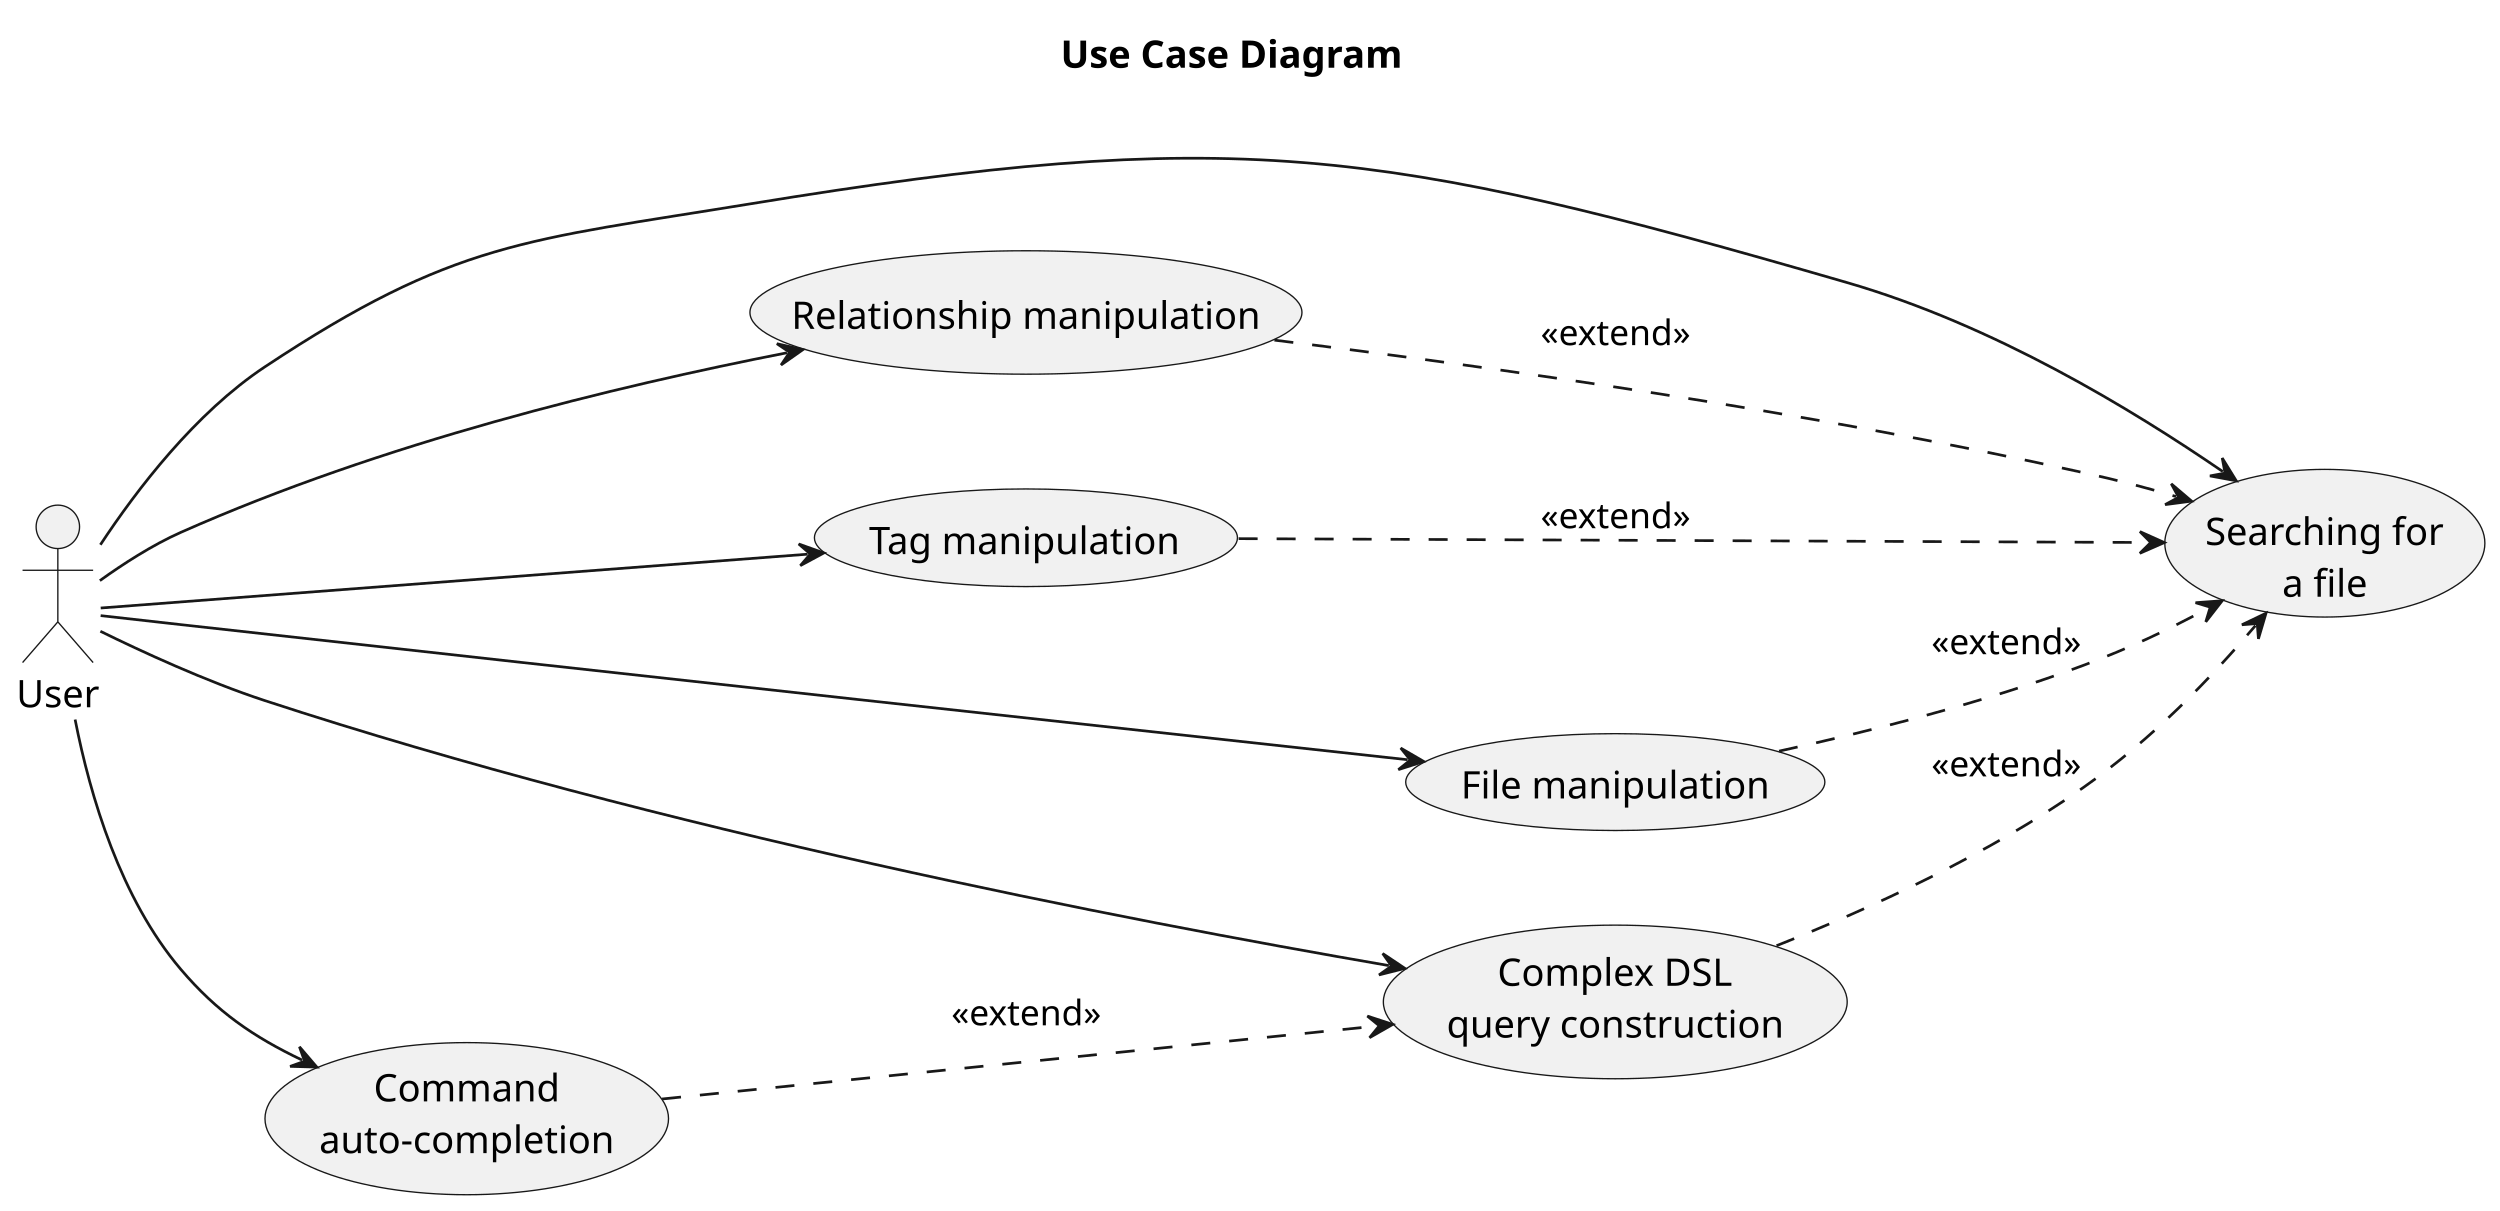
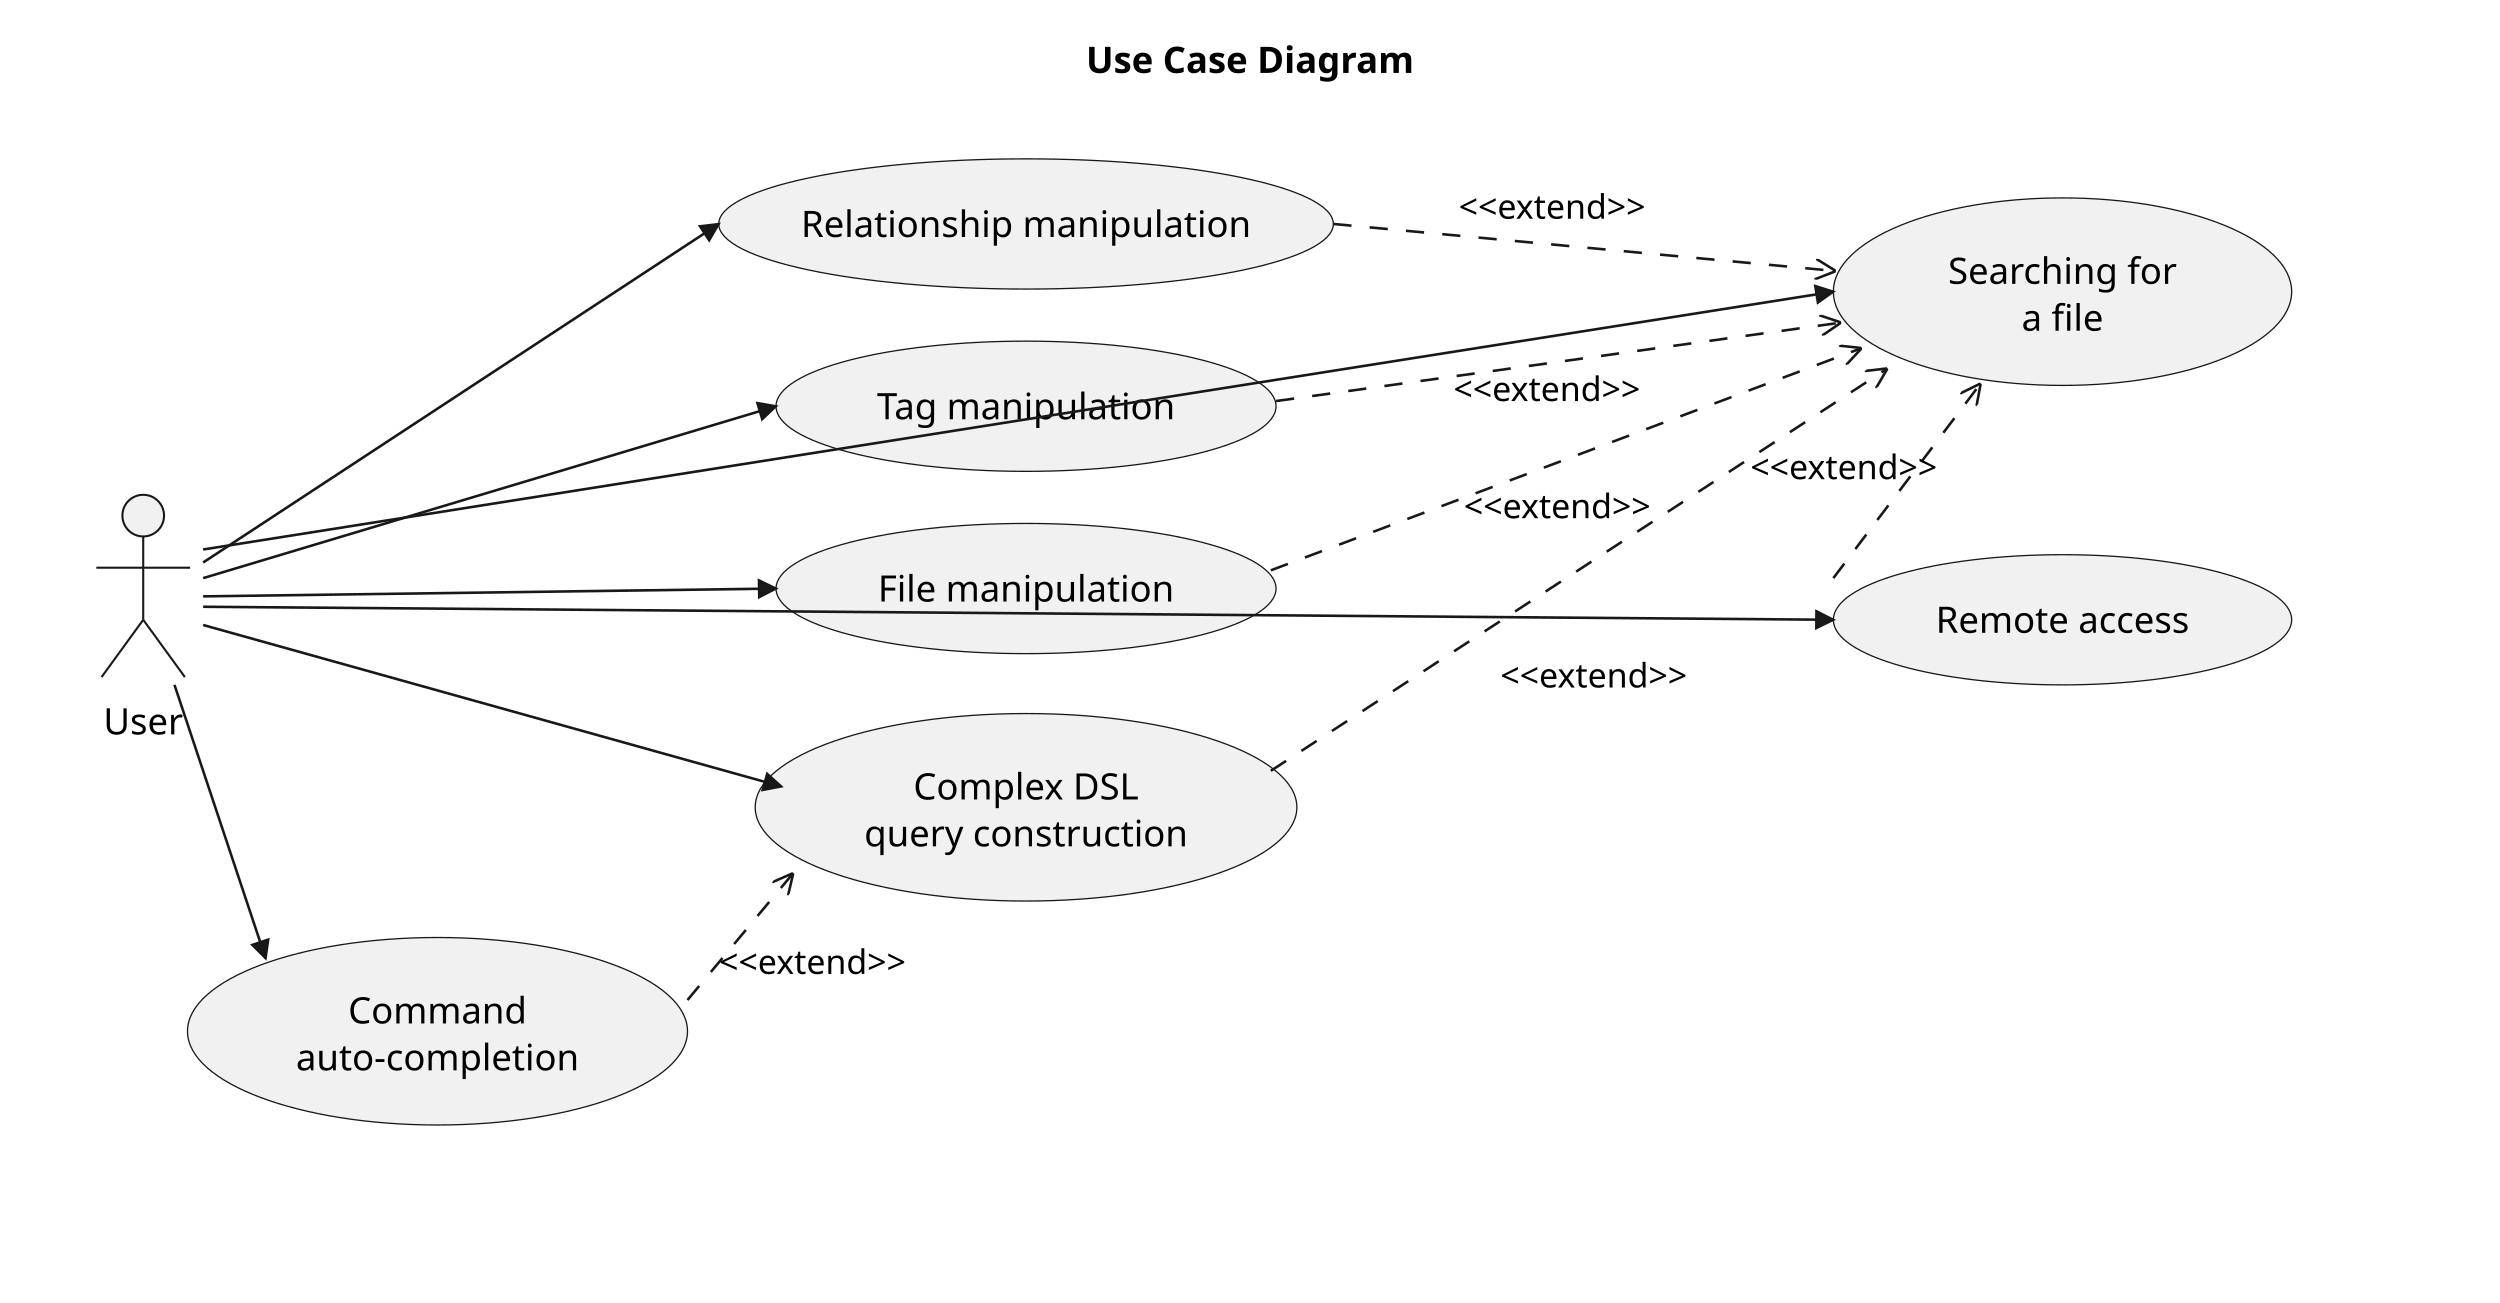
- <svg xmlns="http://www.w3.org/2000/svg" contentStyleType="text/css" data-diagram-type="DESCRIPTION" height="446px" preserveAspectRatio="none" style="width:921px;height:446px;background:#FFFFFF;" version="1.1" viewBox="0 0 921 446" width="921px" zoomAndPan="magnify">
-   <defs />
-   <g>
-     <g class="title" data-source-line="1">
-       <text fill="#000000" font-family="sans-serif" font-size="14" font-weight="bold" lengthAdjust="spacing" textLength="125.972" x="390.728" y="24.966">Use Case Diagram</text>
+ <svg xmlns="http://www.w3.org/2000/svg" contentStyleType="text/css" data-diagram-type="DESCRIPTION" height="500px" preserveAspectRatio="none" style="width:960px;height:500px;background:#FFFFFF;" version="1.1" viewBox="0 0 960 500" width="960px">
+   <defs>
+     <marker id="arrow" markerHeight="8" markerWidth="8" orient="auto" refX="7" refY="4">
+       <path d="M0,0 L8,4 L0,8 Z" fill="#181818" />
+     </marker>
+     <marker id="open-arrow" markerHeight="8" markerWidth="8" orient="auto" refX="7" refY="4">
+       <path d="M0,0 L8,4 L0,8" fill="none" stroke="#181818" stroke-width="1" />
+     </marker>
+   </defs>
+   <g font-family="sans-serif" fill="#000000" stroke="#181818">
+     <text x="480" y="28" text-anchor="middle" font-size="14" font-weight="bold" stroke="none">Use Case Diagram</text>
+     <g id="actor-user" stroke-width="0.8">
+       <ellipse cx="55" cy="198" rx="8" ry="8" fill="#F1F1F1" />
+       <line x1="55" y1="206" x2="55" y2="238" />
+       <line x1="37" y1="218" x2="73" y2="218" />
+       <line x1="55" y1="238" x2="39" y2="260" />
+       <line x1="55" y1="238" x2="71" y2="260" />
+       <text x="55" y="282" text-anchor="middle" font-size="14" stroke="none">User</text>
    </g>
-     <g class="entity" data-entity="User" data-source-line="5" data-uid="ent0002" id="entity_User">
-       <ellipse cx="21.309" cy="194.088" fill="#F1F1F1" rx="8" ry="8" style="stroke:#181818;stroke-width:0.5;" />
-       <path d="M21.309,202.088 L21.309,229.088 M8.309,210.088 L34.309,210.088 M21.309,229.088 L8.309,244.088 M21.309,229.088 L34.309,244.088" fill="none" style="stroke:#181818;stroke-width:0.5;" />
-       <text fill="#000000" font-family="sans-serif" font-size="14" lengthAdjust="spacing" textLength="30.618" x="6" y="260.554">User</text>
+     <g id="uc-search">
+       <ellipse cx="792" cy="112" rx="88" ry="36" fill="#F1F1F1" stroke-width="0.5" />
+       <text x="792" y="109" text-anchor="middle" font-size="14" stroke="none">Searching for</text>
+       <text x="792" y="127" text-anchor="middle" font-size="14" stroke="none">a file</text>
    </g>
-     <g class="entity" data-entity="UC1" data-source-line="7" data-uid="ent0003" id="entity_UC1">
-       <ellipse cx="856.469" cy="200.121" fill="#F1F1F1" rx="58.959" ry="27.203" style="stroke:#181818;stroke-width:0.5;" />
-       <text fill="#000000" font-family="sans-serif" font-size="14" lengthAdjust="spacing" textLength="88.172" x="812.383" y="200.782">Searching for</text>
-       <text fill="#000000" font-family="sans-serif" font-size="14" lengthAdjust="spacing" textLength="31.43" x="840.754" y="219.85">a file</text>
+     <g id="uc-relationship">
+       <ellipse cx="394" cy="86" rx="118" ry="25" fill="#F1F1F1" stroke-width="0.5" />
+       <text x="394" y="91" text-anchor="middle" font-size="14" stroke="none">Relationship manipulation</text>
    </g>
-     <g class="entity" data-entity="UC2" data-source-line="8" data-uid="ent0004" id="entity_UC2">
-       <ellipse cx="377.959" cy="115.114" fill="#F1F1F1" rx="101.679" ry="22.736" style="stroke:#181818;stroke-width:0.5;" />
-       <text fill="#000000" font-family="sans-serif" font-size="14" lengthAdjust="spacing" textLength="172.801" x="291.558" y="121.148">Relationship manipulation</text>
+     <g id="uc-tag">
+       <ellipse cx="394" cy="156" rx="96" ry="25" fill="#F1F1F1" stroke-width="0.5" />
+       <text x="394" y="161" text-anchor="middle" font-size="14" stroke="none">Tag manipulation</text>
    </g>
-     <g class="entity" data-entity="UC3" data-source-line="9" data-uid="ent0005" id="entity_UC3">
-       <ellipse cx="377.956" cy="198.113" fill="#F1F1F1" rx="77.926" ry="17.985" style="stroke:#181818;stroke-width:0.5;" />
-       <text fill="#000000" font-family="sans-serif" font-size="14" lengthAdjust="spacing" textLength="115.612" x="320.15" y="204.147">Tag manipulation</text>
+     <g id="uc-file">
+       <ellipse cx="394" cy="226" rx="96" ry="25" fill="#F1F1F1" stroke-width="0.5" />
+       <text x="394" y="231" text-anchor="middle" font-size="14" stroke="none">File manipulation</text>
    </g>
-     <g class="entity" data-entity="UC4" data-source-line="10" data-uid="ent0006" id="entity_UC4">
-       <ellipse cx="595.07" cy="288.12" fill="#F1F1F1" rx="77.21" ry="17.842" style="stroke:#181818;stroke-width:0.5;" />
-       <text fill="#000000" font-family="sans-serif" font-size="14" lengthAdjust="spacing" textLength="113.75" x="538.195" y="294.154">File manipulation</text>
+     <g id="uc-dsl">
+       <ellipse cx="394" cy="310" rx="104" ry="36" fill="#F1F1F1" stroke-width="0.5" />
+       <text x="394" y="307" text-anchor="middle" font-size="14" stroke="none">Complex DSL</text>
+       <text x="394" y="325" text-anchor="middle" font-size="14" stroke="none">query construction</text>
    </g>
-     <g class="entity" data-entity="UC5" data-source-line="11" data-uid="ent0007" id="entity_UC5">
-       <ellipse cx="595.067" cy="369.117" fill="#F1F1F1" rx="85.437" ry="28.299" style="stroke:#181818;stroke-width:0.5;" />
-       <text fill="#000000" font-family="sans-serif" font-size="14" lengthAdjust="spacing" textLength="86.814" x="551.66" y="363.177">Complex DSL</text>
-       <text fill="#000000" font-family="sans-serif" font-size="14" lengthAdjust="spacing" textLength="124.263" x="532.935" y="382.245">query construction</text>
+     <g id="uc-autocomplete">
+       <ellipse cx="168" cy="396" rx="96" ry="36" fill="#F1F1F1" stroke-width="0.5" />
+       <text x="168" y="393" text-anchor="middle" font-size="14" stroke="none">Command</text>
+       <text x="168" y="411" text-anchor="middle" font-size="14" stroke="none">auto-completion</text>
    </g>
-     <g class="entity" data-entity="UC6" data-source-line="12" data-uid="ent0008" id="entity_UC6">
-       <ellipse cx="171.951" cy="412.118" fill="#F1F1F1" rx="74.331" ry="28.02" style="stroke:#181818;stroke-width:0.5;" />
-       <text fill="#000000" font-family="sans-serif" font-size="14" lengthAdjust="spacing" textLength="68.614" x="137.644" y="405.75">Command</text>
-       <text fill="#000000" font-family="sans-serif" font-size="14" lengthAdjust="spacing" textLength="108.724" x="117.59" y="424.817">auto-completion</text>
+     <g id="uc-remote">
+       <ellipse cx="792" cy="238" rx="88" ry="25" fill="#F1F1F1" stroke-width="0.5" />
+       <text x="792" y="243" text-anchor="middle" font-size="14" stroke="none">Remote access</text>
    </g>
-     <g class="link" data-entity-1="User" data-entity-2="UC1" data-source-line="14" data-uid="lnk9" id="link_User_UC1">
-       <path d="M36.98,200.688 C50.38,180.368 71.97,152.108 97.62,135.118 C167.45,88.868 193.61,88.628 276.28,75.118 C454.04,46.068 507.53,53.928 680.51,104.118 C734.42,119.758 785.21,150.656 818.88,173.726" fill="none" id="User-to-UC1" style="stroke:#181818;stroke-width:1;" />
-       <polygon fill="#181818" points="823.83,177.118,818.667,168.731,819.705,174.292,814.145,175.331,823.83,177.118" style="stroke:#181818;stroke-width:1;" />
-     </g>
-     <g class="link" data-entity-1="User" data-entity-2="UC2" data-source-line="15" data-uid="lnk10" id="link_User_UC2">
-       <path d="M36.79,213.908 C45.13,207.908 56.03,200.818 66.62,196.118 C141.06,163.098 225.852,142.533 289.912,129.963" fill="none" id="User-to-UC2" style="stroke:#181818;stroke-width:1;" />
-       <polygon fill="#181818" points="295.8,128.808,286.198,126.616,290.894,129.771,287.739,134.466,295.8,128.808" style="stroke:#181818;stroke-width:1;" />
-     </g>
-     <g class="link" data-entity-1="User" data-entity-2="UC3" data-source-line="16" data-uid="lnk11" id="link_User_UC3">
-       <path d="M37.1,223.988 C81.8,220.588 211.727,210.693 297.527,204.163" fill="none" id="User-to-UC3" style="stroke:#181818;stroke-width:1;" />
-       <polygon fill="#181818" points="303.51,203.708,294.232,200.402,298.524,204.087,294.839,208.379,303.51,203.708" style="stroke:#181818;stroke-width:1;" />
-     </g>
-     <g class="link" data-entity-1="User" data-entity-2="UC4" data-source-line="17" data-uid="lnk12" id="link_User_UC4">
-       <path d="M37.08,226.798 C45.69,227.768 56.77,229.018 66.62,230.118 C230.74,248.398 417.656,268.867 518.566,279.887" fill="none" id="User-to-UC4" style="stroke:#181818;stroke-width:1;" />
-       <polygon fill="#181818" points="524.53,280.538,516.017,275.584,519.56,279.995,515.149,283.537,524.53,280.538" style="stroke:#181818;stroke-width:1;" />
-     </g>
-     <g class="link" data-entity-1="User" data-entity-2="UC5" data-source-line="18" data-uid="lnk13" id="link_User_UC5">
-       <path d="M36.98,232.558 C51.92,239.898 75.91,251.008 97.62,258.118 C243.03,305.738 413.087,338.718 511.657,355.728" fill="none" id="User-to-UC5" style="stroke:#181818;stroke-width:1;" />
-       <polygon fill="#181818" points="517.57,356.748,509.381,351.276,512.643,355.898,508.021,359.159,517.57,356.748" style="stroke:#181818;stroke-width:1;" />
-     </g>
-     <g class="link" data-entity-1="User" data-entity-2="UC6" data-source-line="19" data-uid="lnk14" id="link_User_UC6">
-       <path d="M27.67,265.078 C33.26,293.478 44.46,331.058 66.62,357.118 C79.88,372.718 93.285,381.934 111.305,390.534" fill="none" id="User-to-UC6" style="stroke:#181818;stroke-width:1;" />
-       <polygon fill="#181818" points="116.72,393.118,110.32,385.632,112.208,390.964,106.875,392.851,116.72,393.118" style="stroke:#181818;stroke-width:1;" />
-     </g>
-     <g class="link" data-entity-1="UC2" data-entity-2="UC1" data-source-line="21" data-uid="lnk15" id="link_UC2_UC1">
-       <path d="M469.5,125.308 C548.67,135.058 666.45,151.618 767.51,174.118 C780.57,177.028 788.776,179.118 801.636,182.918" fill="none" id="UC2-to-UC1" style="stroke:#181818;stroke-width:1;stroke-dasharray:7,7;" />
-       <polygon fill="#181818" points="807.39,184.618,799.892,178.232,802.595,183.201,797.625,185.904,807.39,184.618" style="stroke:#181818;stroke-width:1;" />
-       <text fill="#000000" font-family="sans-serif" font-size="13" lengthAdjust="spacing" textLength="55.497" x="567.57" y="127.155">«extend»</text>
-     </g>
-     <g class="link" data-entity-1="UC3" data-entity-2="UC1" data-source-line="22" data-uid="lnk16" id="link_UC3_UC1">
-       <path d="M456.31,198.438 C551.72,198.838 705.75,199.493 791.33,199.853" fill="none" id="UC3-to-UC1" style="stroke:#181818;stroke-width:1;stroke-dasharray:7,7;" />
-       <polygon fill="#181818" points="797.33,199.878,788.347,195.84,792.33,199.857,788.313,203.84,797.33,199.878" style="stroke:#181818;stroke-width:1;" />
-       <text fill="#000000" font-family="sans-serif" font-size="13" lengthAdjust="spacing" textLength="55.497" x="567.57" y="194.595">«extend»</text>
-     </g>
-     <g class="link" data-entity-1="UC4" data-entity-2="UC1" data-source-line="23" data-uid="lnk17" id="link_UC4_UC1">
-       <path d="M655.4,276.718 C688.89,269.428 731.17,258.768 767.51,245.118 C784.85,238.608 797.929,232.408 813.37,224.148" fill="none" id="UC4-to-UC1" style="stroke:#181818;stroke-width:1;stroke-dasharray:7,7;" />
-       <polygon fill="#181818" points="818.66,221.318,808.837,222.036,814.251,223.677,812.611,229.09,818.66,221.318" style="stroke:#181818;stroke-width:1;" />
-       <text fill="#000000" font-family="sans-serif" font-size="13" lengthAdjust="spacing" textLength="55.497" x="711.51" y="241.015">«extend»</text>
-     </g>
-     <g class="link" data-entity-1="UC5" data-entity-2="UC1" data-source-line="24" data-uid="lnk18" id="link_UC5_UC1">
-       <path d="M654.48,348.388 C689.03,334.668 732.7,314.678 767.51,290.118 C793.4,271.858 814.288,249.974 830.908,230.474" fill="none" id="UC5-to-UC1" style="stroke:#181818;stroke-width:1;stroke-dasharray:7,7;" />
-       <polygon fill="#181818" points="834.8,225.908,825.918,230.163,831.557,229.713,832.006,235.352,834.8,225.908" style="stroke:#181818;stroke-width:1;" />
-       <text fill="#000000" font-family="sans-serif" font-size="13" lengthAdjust="spacing" textLength="55.497" x="711.51" y="286.015">«extend»</text>
-     </g>
-     <g class="link" data-entity-1="UC6" data-entity-2="UC5" data-source-line="25" data-uid="lnk19" id="link_UC6_UC5">
-       <path d="M243.91,404.868 C318.34,397.268 429.141,385.957 507.121,377.997" fill="none" id="UC6-to-UC5" style="stroke:#181818;stroke-width:1;stroke-dasharray:7,7;" />
-       <polygon fill="#181818" points="513.09,377.388,503.73,374.322,508.116,377.896,504.543,382.281,513.09,377.388" style="stroke:#181818;stroke-width:1;" />
-       <text fill="#000000" font-family="sans-serif" font-size="13" lengthAdjust="spacing" textLength="55.497" x="350.46" y="377.725">«extend»</text>
-     </g>
+     <line x1="78" y1="211" x2="704" y2="112" stroke-width="1" marker-end="url(#arrow)" />
+     <line x1="78" y1="216" x2="276" y2="86" stroke-width="1" marker-end="url(#arrow)" />
+     <line x1="78" y1="222" x2="298" y2="156" stroke-width="1" marker-end="url(#arrow)" />
+     <line x1="78" y1="229" x2="298" y2="226" stroke-width="1" marker-end="url(#arrow)" />
+     <line x1="78" y1="240" x2="300" y2="302" stroke-width="1" marker-end="url(#arrow)" />
+     <line x1="67" y1="263" x2="102" y2="368" stroke-width="1" marker-end="url(#arrow)" />
+     <line x1="78" y1="233" x2="704" y2="238" stroke-width="1" marker-end="url(#arrow)" />
+     <line x1="512" y1="86" x2="704" y2="104" stroke-width="1" stroke-dasharray="7,7" marker-end="url(#open-arrow)" />
+     <text x="596" y="84" text-anchor="middle" font-size="13" stroke="none">&lt;&lt;extend&gt;&gt;</text>
+     <line x1="490" y1="154" x2="706" y2="124" stroke-width="1" stroke-dasharray="7,7" marker-end="url(#open-arrow)" />
+     <text x="594" y="154" text-anchor="middle" font-size="13" stroke="none">&lt;&lt;extend&gt;&gt;</text>
+     <line x1="488" y1="219" x2="714" y2="134" stroke-width="1" stroke-dasharray="7,7" marker-end="url(#open-arrow)" />
+     <text x="598" y="199" text-anchor="middle" font-size="13" stroke="none">&lt;&lt;extend&gt;&gt;</text>
+     <line x1="488" y1="296" x2="724" y2="142" stroke-width="1" stroke-dasharray="7,7" marker-end="url(#open-arrow)" />
+     <text x="612" y="264" text-anchor="middle" font-size="13" stroke="none">&lt;&lt;extend&gt;&gt;</text>
+     <line x1="704" y1="222" x2="760" y2="148" stroke-width="1" stroke-dasharray="7,7" marker-end="url(#open-arrow)" />
+     <text x="708" y="184" text-anchor="middle" font-size="13" stroke="none">&lt;&lt;extend&gt;&gt;</text>
+     <line x1="264" y1="384" x2="304" y2="336" stroke-width="1" stroke-dasharray="7,7" marker-end="url(#open-arrow)" />
+     <text x="312" y="374" text-anchor="middle" font-size="13" stroke="none">&lt;&lt;extend&gt;&gt;</text>
  </g>
</svg>
